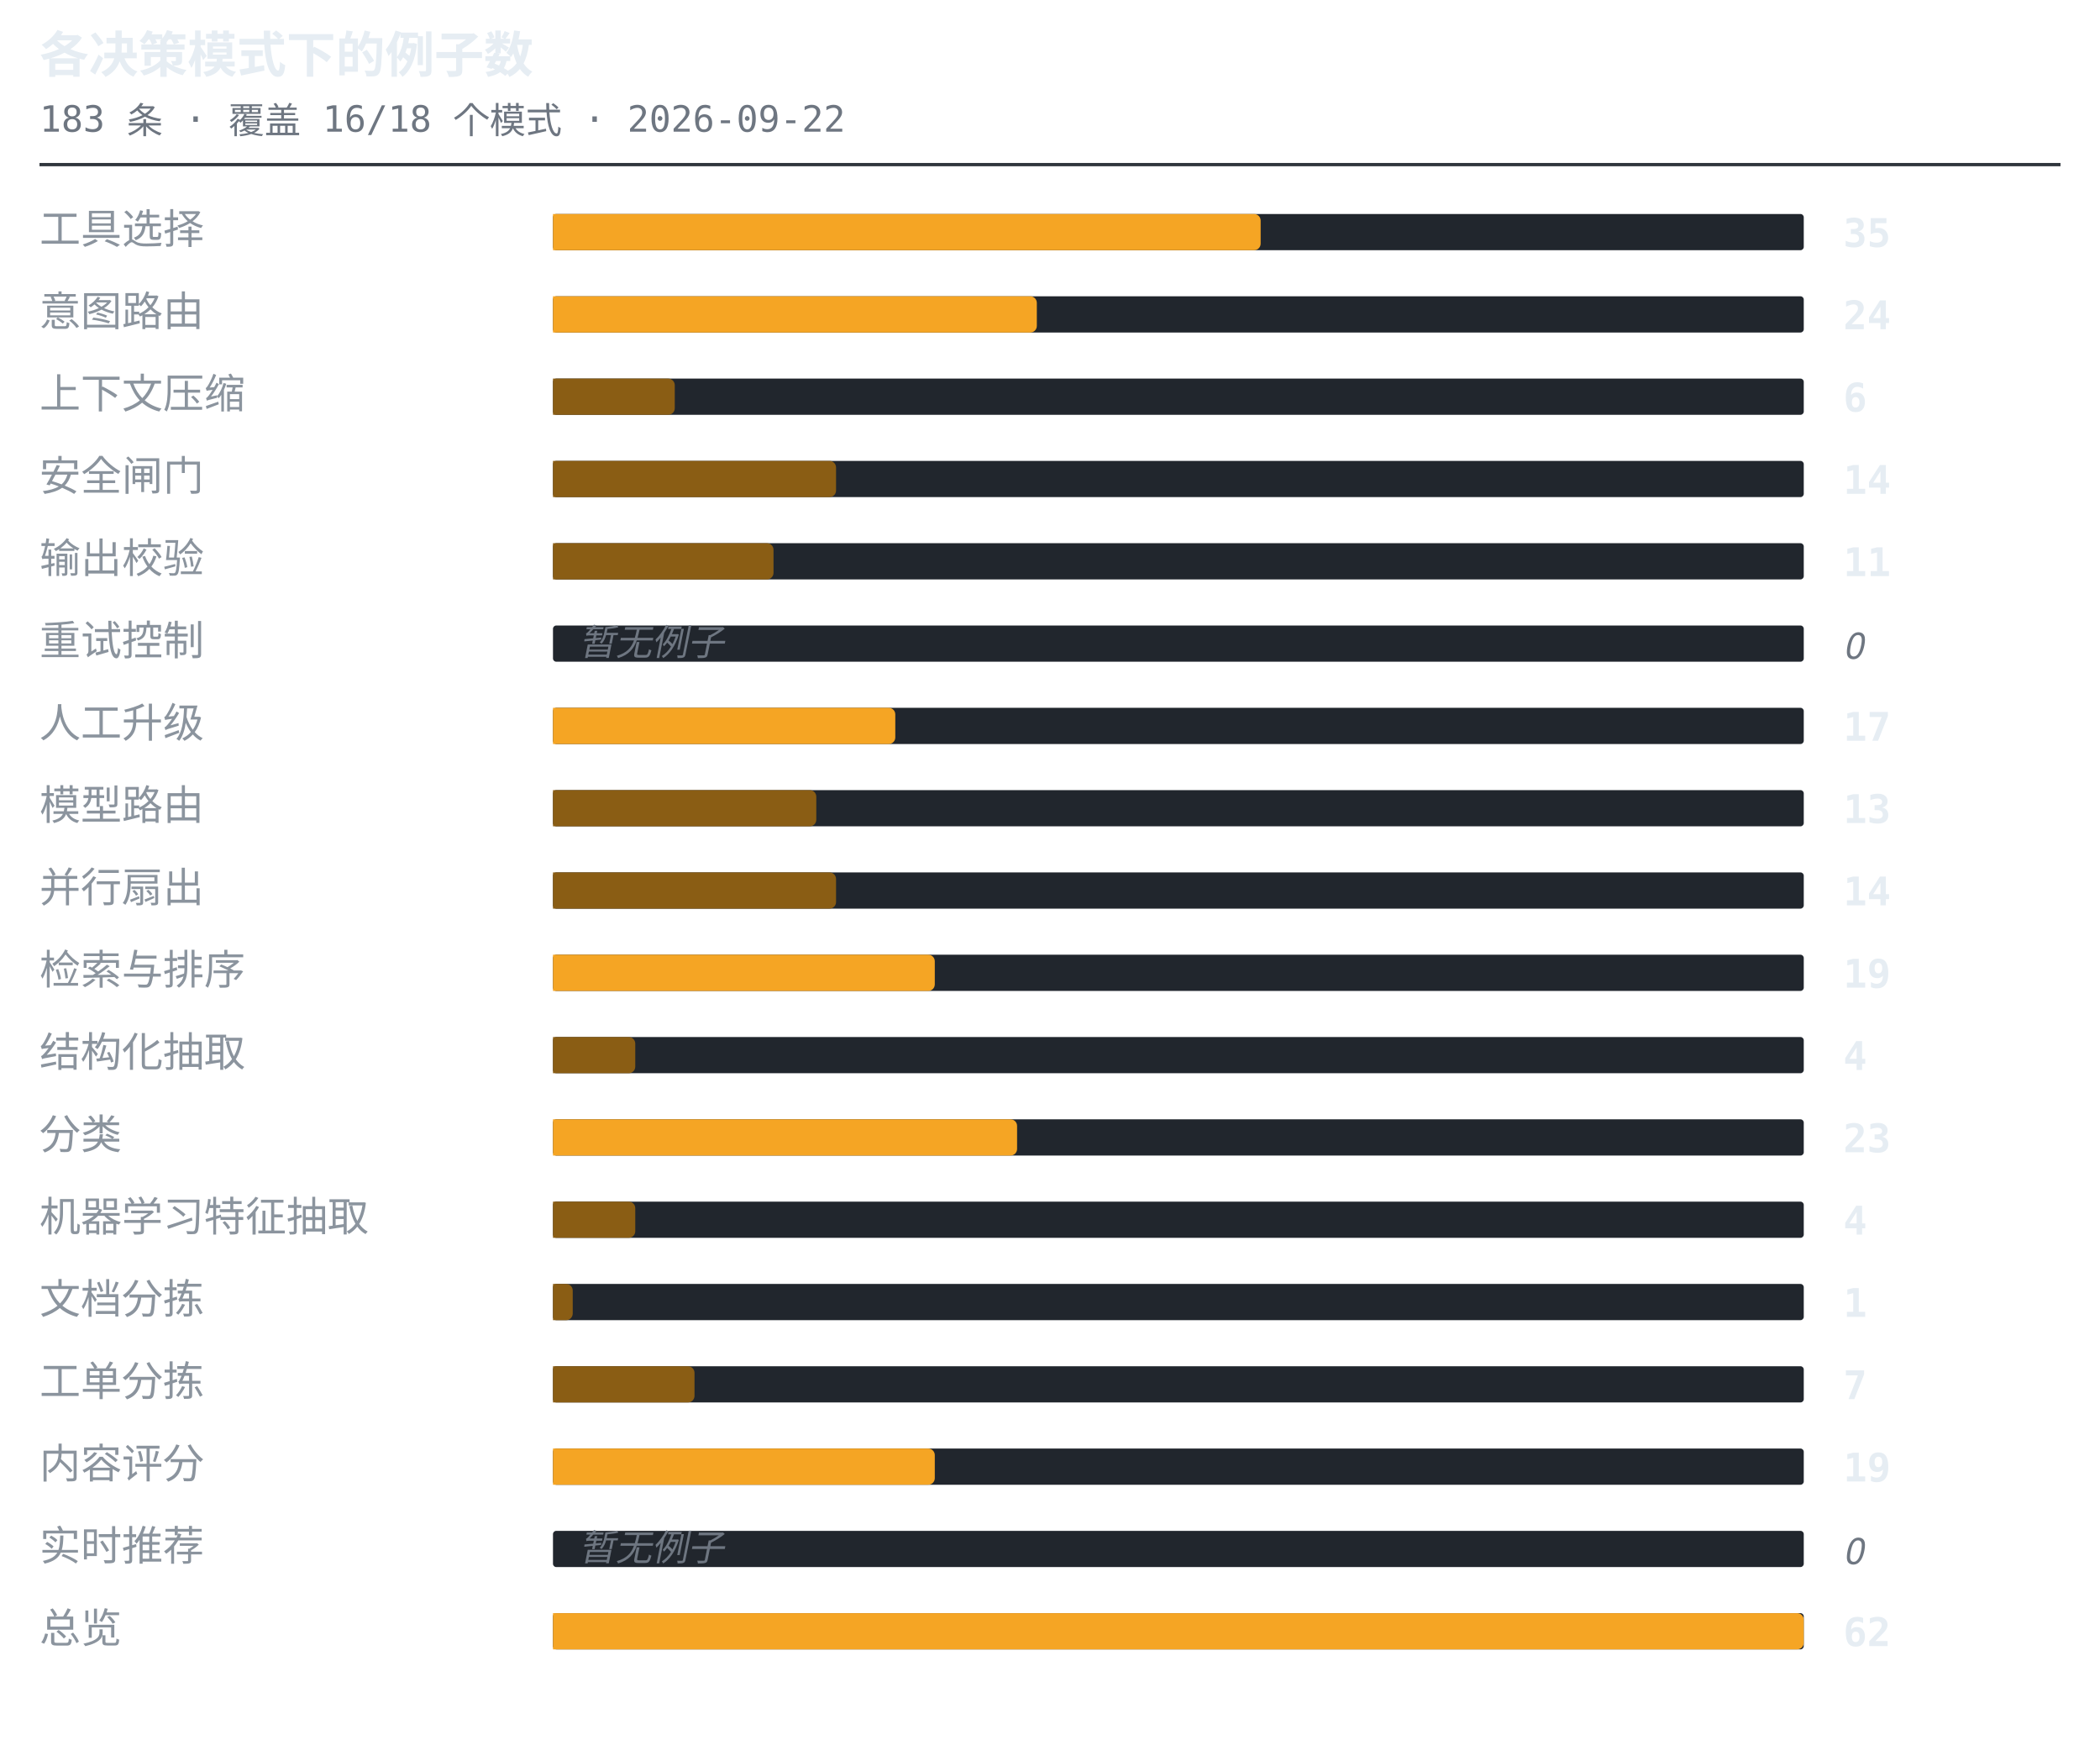
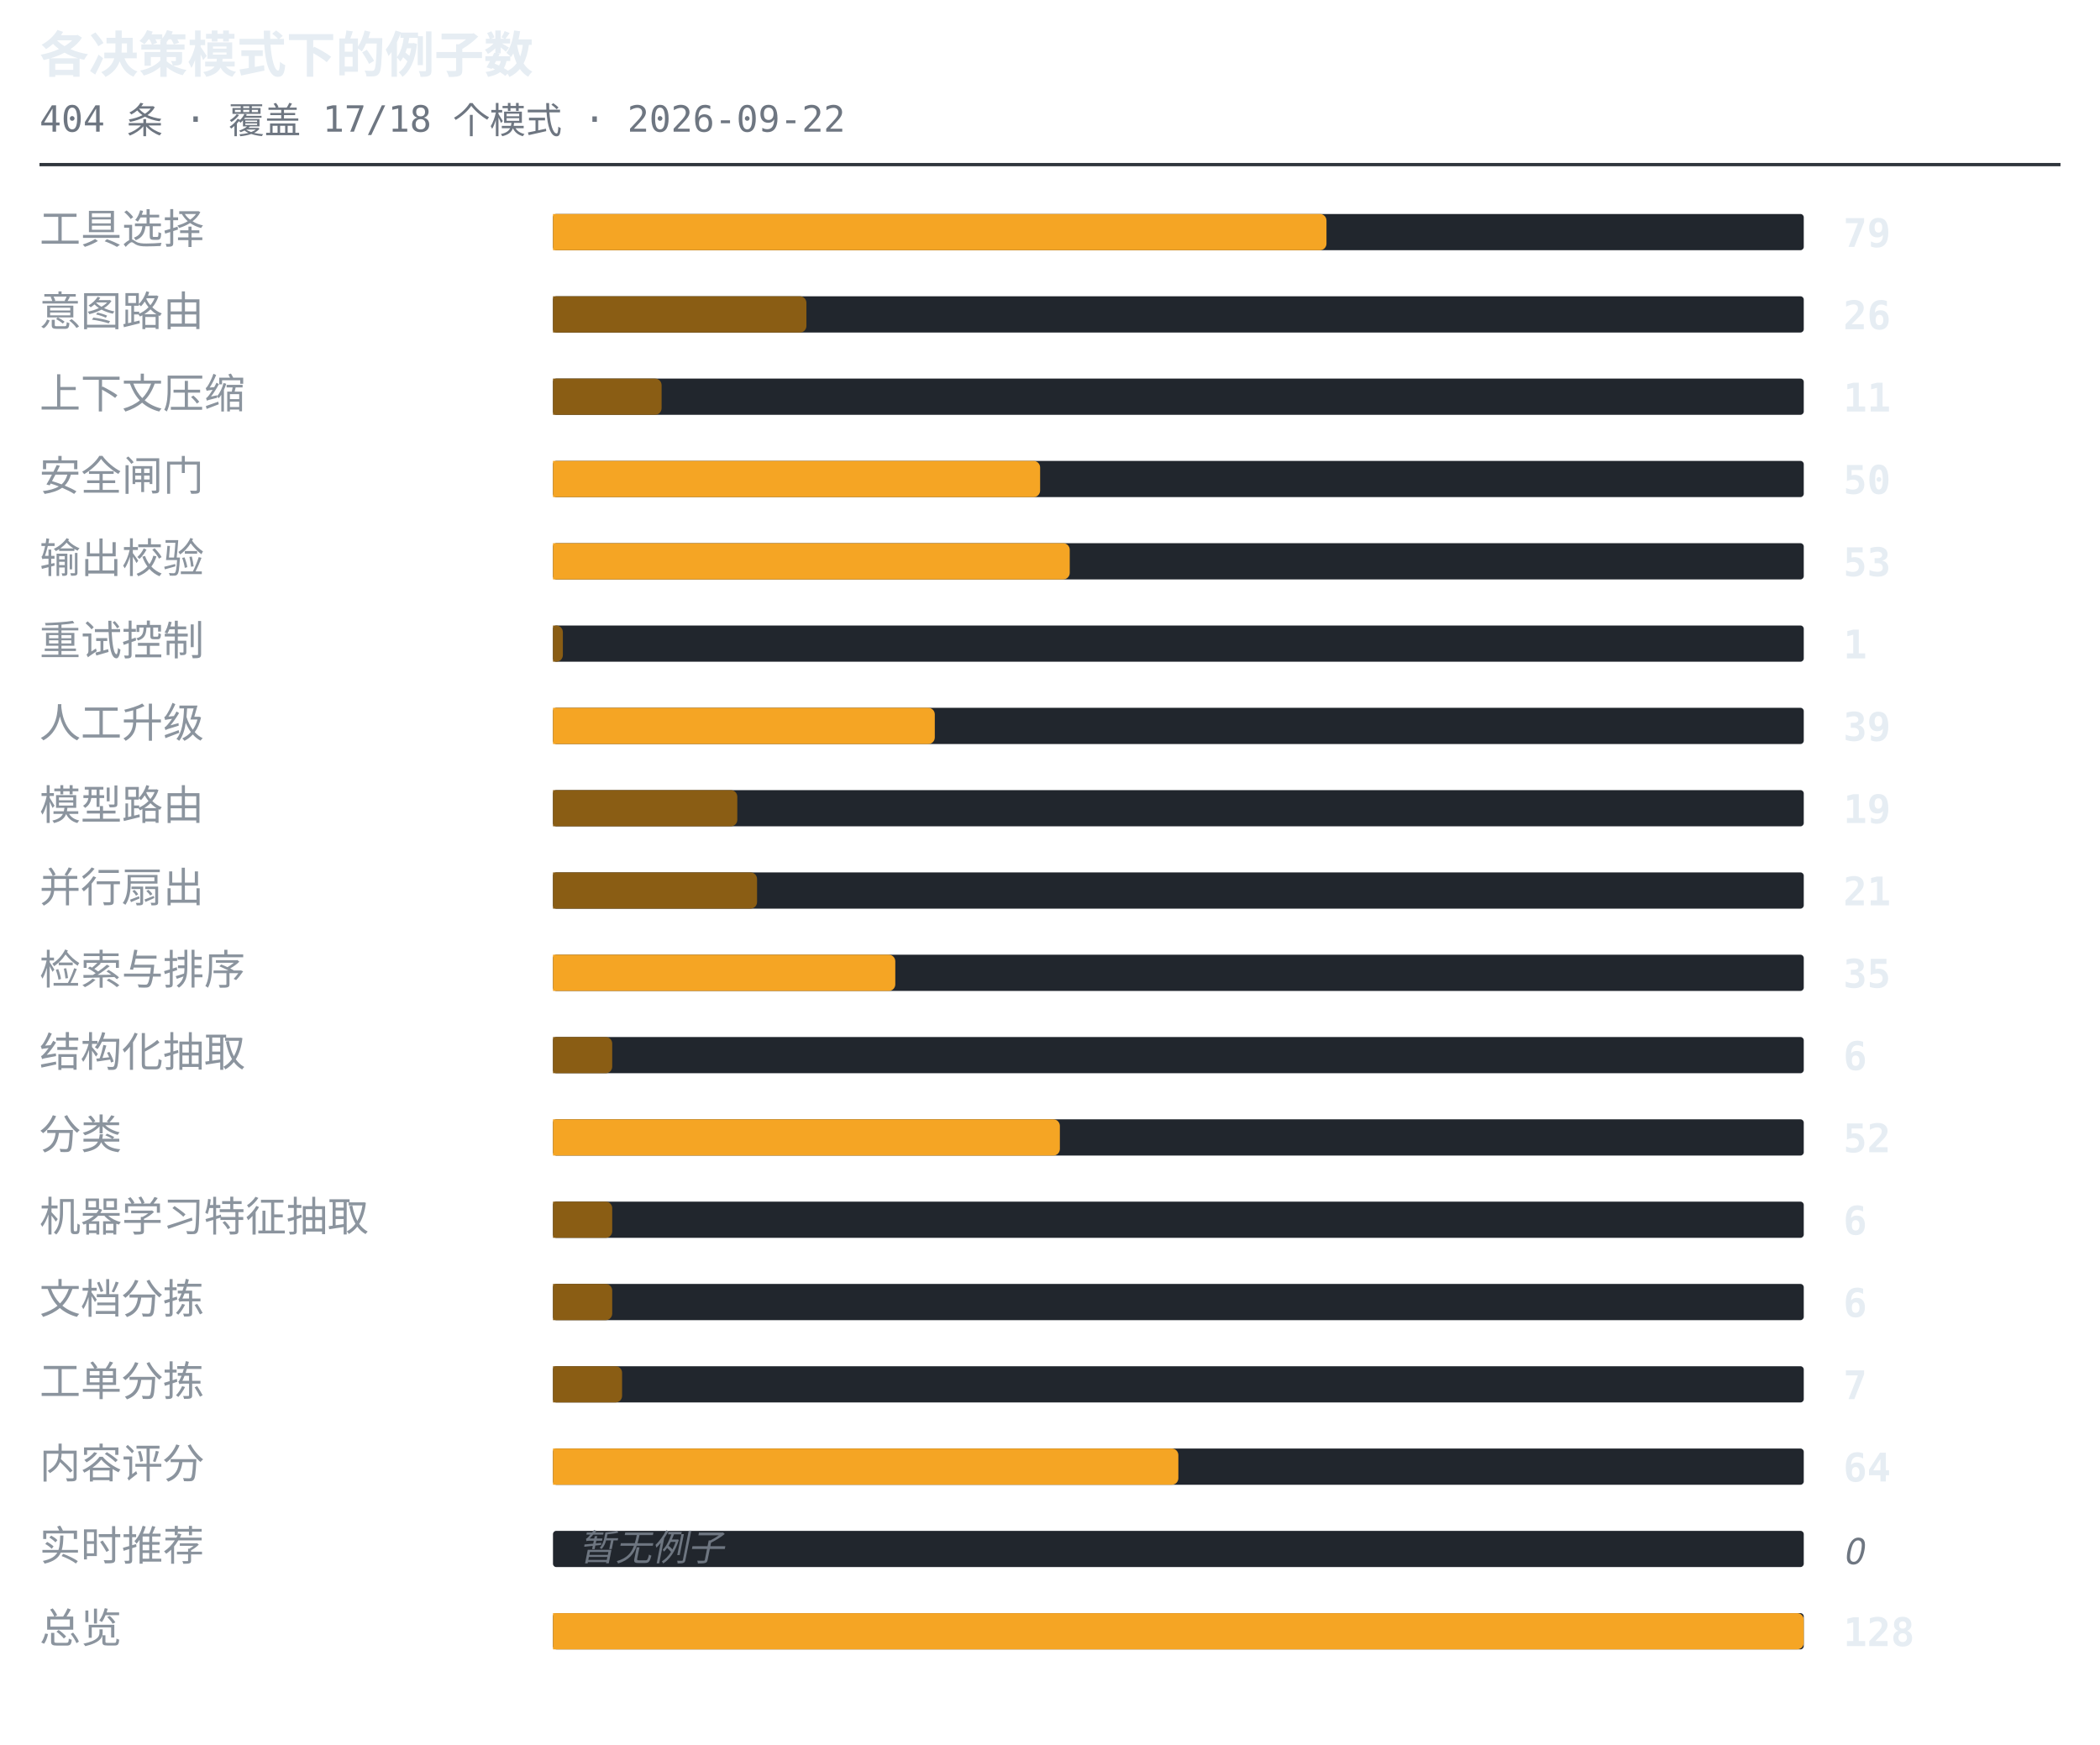
<svg xmlns="http://www.w3.org/2000/svg" width="638" height="530" viewBox="0 0 638 530" role="img" aria-label="各决策模式下的例子数">
  <style>.t{font:600 15px ui-monospace,SFMono-Regular,'SF Mono',Menlo,Consolas,monospace;fill:#e6edf3}.s{font:11px ui-monospace,SFMono-Regular,'SF Mono',Menlo,Consolas,monospace;fill:#6e7681}.l{font:12.5px -apple-system,BlinkMacSystemFont,'Segoe UI',Helvetica,Arial,sans-serif;fill:#8b949e}.n{font:600 12px ui-monospace,SFMono-Regular,'SF Mono',Menlo,Consolas,monospace;fill:#e6edf3}.g{font:italic 11px -apple-system,BlinkMacSystemFont,'Segoe UI',Helvetica,Arial,sans-serif;fill:#6e7681}</style>
  <text x="12" y="22" class="t">各决策模式下的例子数</text>
-   <text x="12" y="40" class="s">183 条 · 覆盖 16/18 个模式 · 2026-09-22</text>
+   <text x="12" y="40" class="s">404 条 · 覆盖 17/18 个模式 · 2026-09-22</text>
  <line x1="12" y1="50" x2="626" y2="50" stroke="#30363d" stroke-width="1" />
  <text x="12" y="74" class="l">工具选择</text>
  <rect x="168" y="65" width="380" height="11" rx="1" fill="#21262d" />
-   <path d="M168 65h213a2 2 0 0 1 2 2v7a2 2 0 0 1-2 2h-213z" fill="#f5a524" />
-   <text x="560" y="75" class="n">35</text>
+   <path d="M168 65h233a2 2 0 0 1 2 2v7a2 2 0 0 1-2 2h-233z" fill="#f5a524" />
+   <text x="560" y="75" class="n">79</text>
  <text x="12" y="99" class="l">意图路由</text>
  <rect x="168" y="90" width="380" height="11" rx="1" fill="#21262d" />
-   <path d="M168 90h145a2 2 0 0 1 2 2v7a2 2 0 0 1-2 2h-145z" fill="#f5a524" />
-   <text x="560" y="100" class="n">24</text>
+   <path d="M168 90h75a2 2 0 0 1 2 2v7a2 2 0 0 1-2 2h-75z" fill="#8a5d14" />
+   <text x="560" y="100" class="n">26</text>
  <text x="12" y="124" class="l">上下文压缩</text>
  <rect x="168" y="115" width="380" height="11" rx="1" fill="#21262d" />
-   <path d="M168 115h35a2 2 0 0 1 2 2v7a2 2 0 0 1-2 2h-35z" fill="#8a5d14" />
-   <text x="560" y="125" class="n">6</text>
+   <path d="M168 115h31a2 2 0 0 1 2 2v7a2 2 0 0 1-2 2h-31z" fill="#8a5d14" />
+   <text x="560" y="125" class="n">11</text>
  <text x="12" y="149" class="l">安全闸门</text>
  <rect x="168" y="140" width="380" height="11" rx="1" fill="#21262d" />
-   <path d="M168 140h84a2 2 0 0 1 2 2v7a2 2 0 0 1-2 2h-84z" fill="#8a5d14" />
-   <text x="560" y="150" class="n">14</text>
+   <path d="M168 140h146a2 2 0 0 1 2 2v7a2 2 0 0 1-2 2h-146z" fill="#f5a524" />
+   <text x="560" y="150" class="n">50</text>
  <text x="12" y="174" class="l">输出校验</text>
  <rect x="168" y="165" width="380" height="11" rx="1" fill="#21262d" />
-   <path d="M168 165h65a2 2 0 0 1 2 2v7a2 2 0 0 1-2 2h-65z" fill="#8a5d14" />
-   <text x="560" y="175" class="n">11</text>
+   <path d="M168 165h155a2 2 0 0 1 2 2v7a2 2 0 0 1-2 2h-155z" fill="#f5a524" />
+   <text x="560" y="175" class="n">53</text>
  <text x="12" y="199" class="l">重试控制</text>
  <rect x="168" y="190" width="380" height="11" rx="1" fill="#21262d" />
-   <text x="176" y="199" class="g">暂无例子</text>
-   <text x="560" y="200" class="g">0</text>
+   <path d="M168 190h1a2 2 0 0 1 2 2v7a2 2 0 0 1-2 2h-1z" fill="#8a5d14" />
+   <text x="560" y="200" class="n">1</text>
  <text x="12" y="224" class="l">人工升级</text>
  <rect x="168" y="215" width="380" height="11" rx="1" fill="#21262d" />
-   <path d="M168 215h102a2 2 0 0 1 2 2v7a2 2 0 0 1-2 2h-102z" fill="#f5a524" />
-   <text x="560" y="225" class="n">17</text>
+   <path d="M168 215h114a2 2 0 0 1 2 2v7a2 2 0 0 1-2 2h-114z" fill="#f5a524" />
+   <text x="560" y="225" class="n">39</text>
  <text x="12" y="249" class="l">模型路由</text>
  <rect x="168" y="240" width="380" height="11" rx="1" fill="#21262d" />
-   <path d="M168 240h78a2 2 0 0 1 2 2v7a2 2 0 0 1-2 2h-78z" fill="#8a5d14" />
-   <text x="560" y="250" class="n">13</text>
+   <path d="M168 240h54a2 2 0 0 1 2 2v7a2 2 0 0 1-2 2h-54z" fill="#8a5d14" />
+   <text x="560" y="250" class="n">19</text>
  <text x="12" y="274" class="l">并行扇出</text>
  <rect x="168" y="265" width="380" height="11" rx="1" fill="#21262d" />
-   <path d="M168 265h84a2 2 0 0 1 2 2v7a2 2 0 0 1-2 2h-84z" fill="#8a5d14" />
-   <text x="560" y="275" class="n">14</text>
+   <path d="M168 265h60a2 2 0 0 1 2 2v7a2 2 0 0 1-2 2h-60z" fill="#8a5d14" />
+   <text x="560" y="275" class="n">21</text>
  <text x="12" y="299" class="l">检索与排序</text>
  <rect x="168" y="290" width="380" height="11" rx="1" fill="#21262d" />
-   <path d="M168 290h114a2 2 0 0 1 2 2v7a2 2 0 0 1-2 2h-114z" fill="#f5a524" />
-   <text x="560" y="300" class="n">19</text>
+   <path d="M168 290h102a2 2 0 0 1 2 2v7a2 2 0 0 1-2 2h-102z" fill="#f5a524" />
+   <text x="560" y="300" class="n">35</text>
  <text x="12" y="324" class="l">结构化抽取</text>
  <rect x="168" y="315" width="380" height="11" rx="1" fill="#21262d" />
-   <path d="M168 315h23a2 2 0 0 1 2 2v7a2 2 0 0 1-2 2h-23z" fill="#8a5d14" />
-   <text x="560" y="325" class="n">4</text>
+   <path d="M168 315h16a2 2 0 0 1 2 2v7a2 2 0 0 1-2 2h-16z" fill="#8a5d14" />
+   <text x="560" y="325" class="n">6</text>
  <text x="12" y="349" class="l">分类</text>
  <rect x="168" y="340" width="380" height="11" rx="1" fill="#21262d" />
-   <path d="M168 340h139a2 2 0 0 1 2 2v7a2 2 0 0 1-2 2h-139z" fill="#f5a524" />
-   <text x="560" y="350" class="n">23</text>
+   <path d="M168 340h152a2 2 0 0 1 2 2v7a2 2 0 0 1-2 2h-152z" fill="#f5a524" />
+   <text x="560" y="350" class="n">52</text>
  <text x="12" y="374" class="l">机器学习特征抽取</text>
  <rect x="168" y="365" width="380" height="11" rx="1" fill="#21262d" />
-   <path d="M168 365h23a2 2 0 0 1 2 2v7a2 2 0 0 1-2 2h-23z" fill="#8a5d14" />
-   <text x="560" y="375" class="n">4</text>
+   <path d="M168 365h16a2 2 0 0 1 2 2v7a2 2 0 0 1-2 2h-16z" fill="#8a5d14" />
+   <text x="560" y="375" class="n">6</text>
  <text x="12" y="399" class="l">文档分拣</text>
  <rect x="168" y="390" width="380" height="11" rx="1" fill="#21262d" />
-   <path d="M168 390h4a2 2 0 0 1 2 2v7a2 2 0 0 1-2 2h-4z" fill="#8a5d14" />
-   <text x="560" y="400" class="n">1</text>
+   <path d="M168 390h16a2 2 0 0 1 2 2v7a2 2 0 0 1-2 2h-16z" fill="#8a5d14" />
+   <text x="560" y="400" class="n">6</text>
  <text x="12" y="424" class="l">工单分拣</text>
  <rect x="168" y="415" width="380" height="11" rx="1" fill="#21262d" />
-   <path d="M168 415h41a2 2 0 0 1 2 2v7a2 2 0 0 1-2 2h-41z" fill="#8a5d14" />
+   <path d="M168 415h19a2 2 0 0 1 2 2v7a2 2 0 0 1-2 2h-19z" fill="#8a5d14" />
  <text x="560" y="425" class="n">7</text>
  <text x="12" y="449" class="l">内容评分</text>
  <rect x="168" y="440" width="380" height="11" rx="1" fill="#21262d" />
-   <path d="M168 440h114a2 2 0 0 1 2 2v7a2 2 0 0 1-2 2h-114z" fill="#f5a524" />
-   <text x="560" y="450" class="n">19</text>
+   <path d="M168 440h188a2 2 0 0 1 2 2v7a2 2 0 0 1-2 2h-188z" fill="#f5a524" />
+   <text x="560" y="450" class="n">64</text>
  <text x="12" y="474" class="l">实时推荐</text>
  <rect x="168" y="465" width="380" height="11" rx="1" fill="#21262d" />
  <text x="176" y="474" class="g">暂无例子</text>
  <text x="560" y="475" class="g">0</text>
  <text x="12" y="499" class="l">总览</text>
  <rect x="168" y="490" width="380" height="11" rx="1" fill="#21262d" />
  <path d="M168 490h378a2 2 0 0 1 2 2v7a2 2 0 0 1-2 2h-378z" fill="#f5a524" />
-   <text x="560" y="500" class="n">62</text>
+   <text x="560" y="500" class="n">128</text>
</svg>
